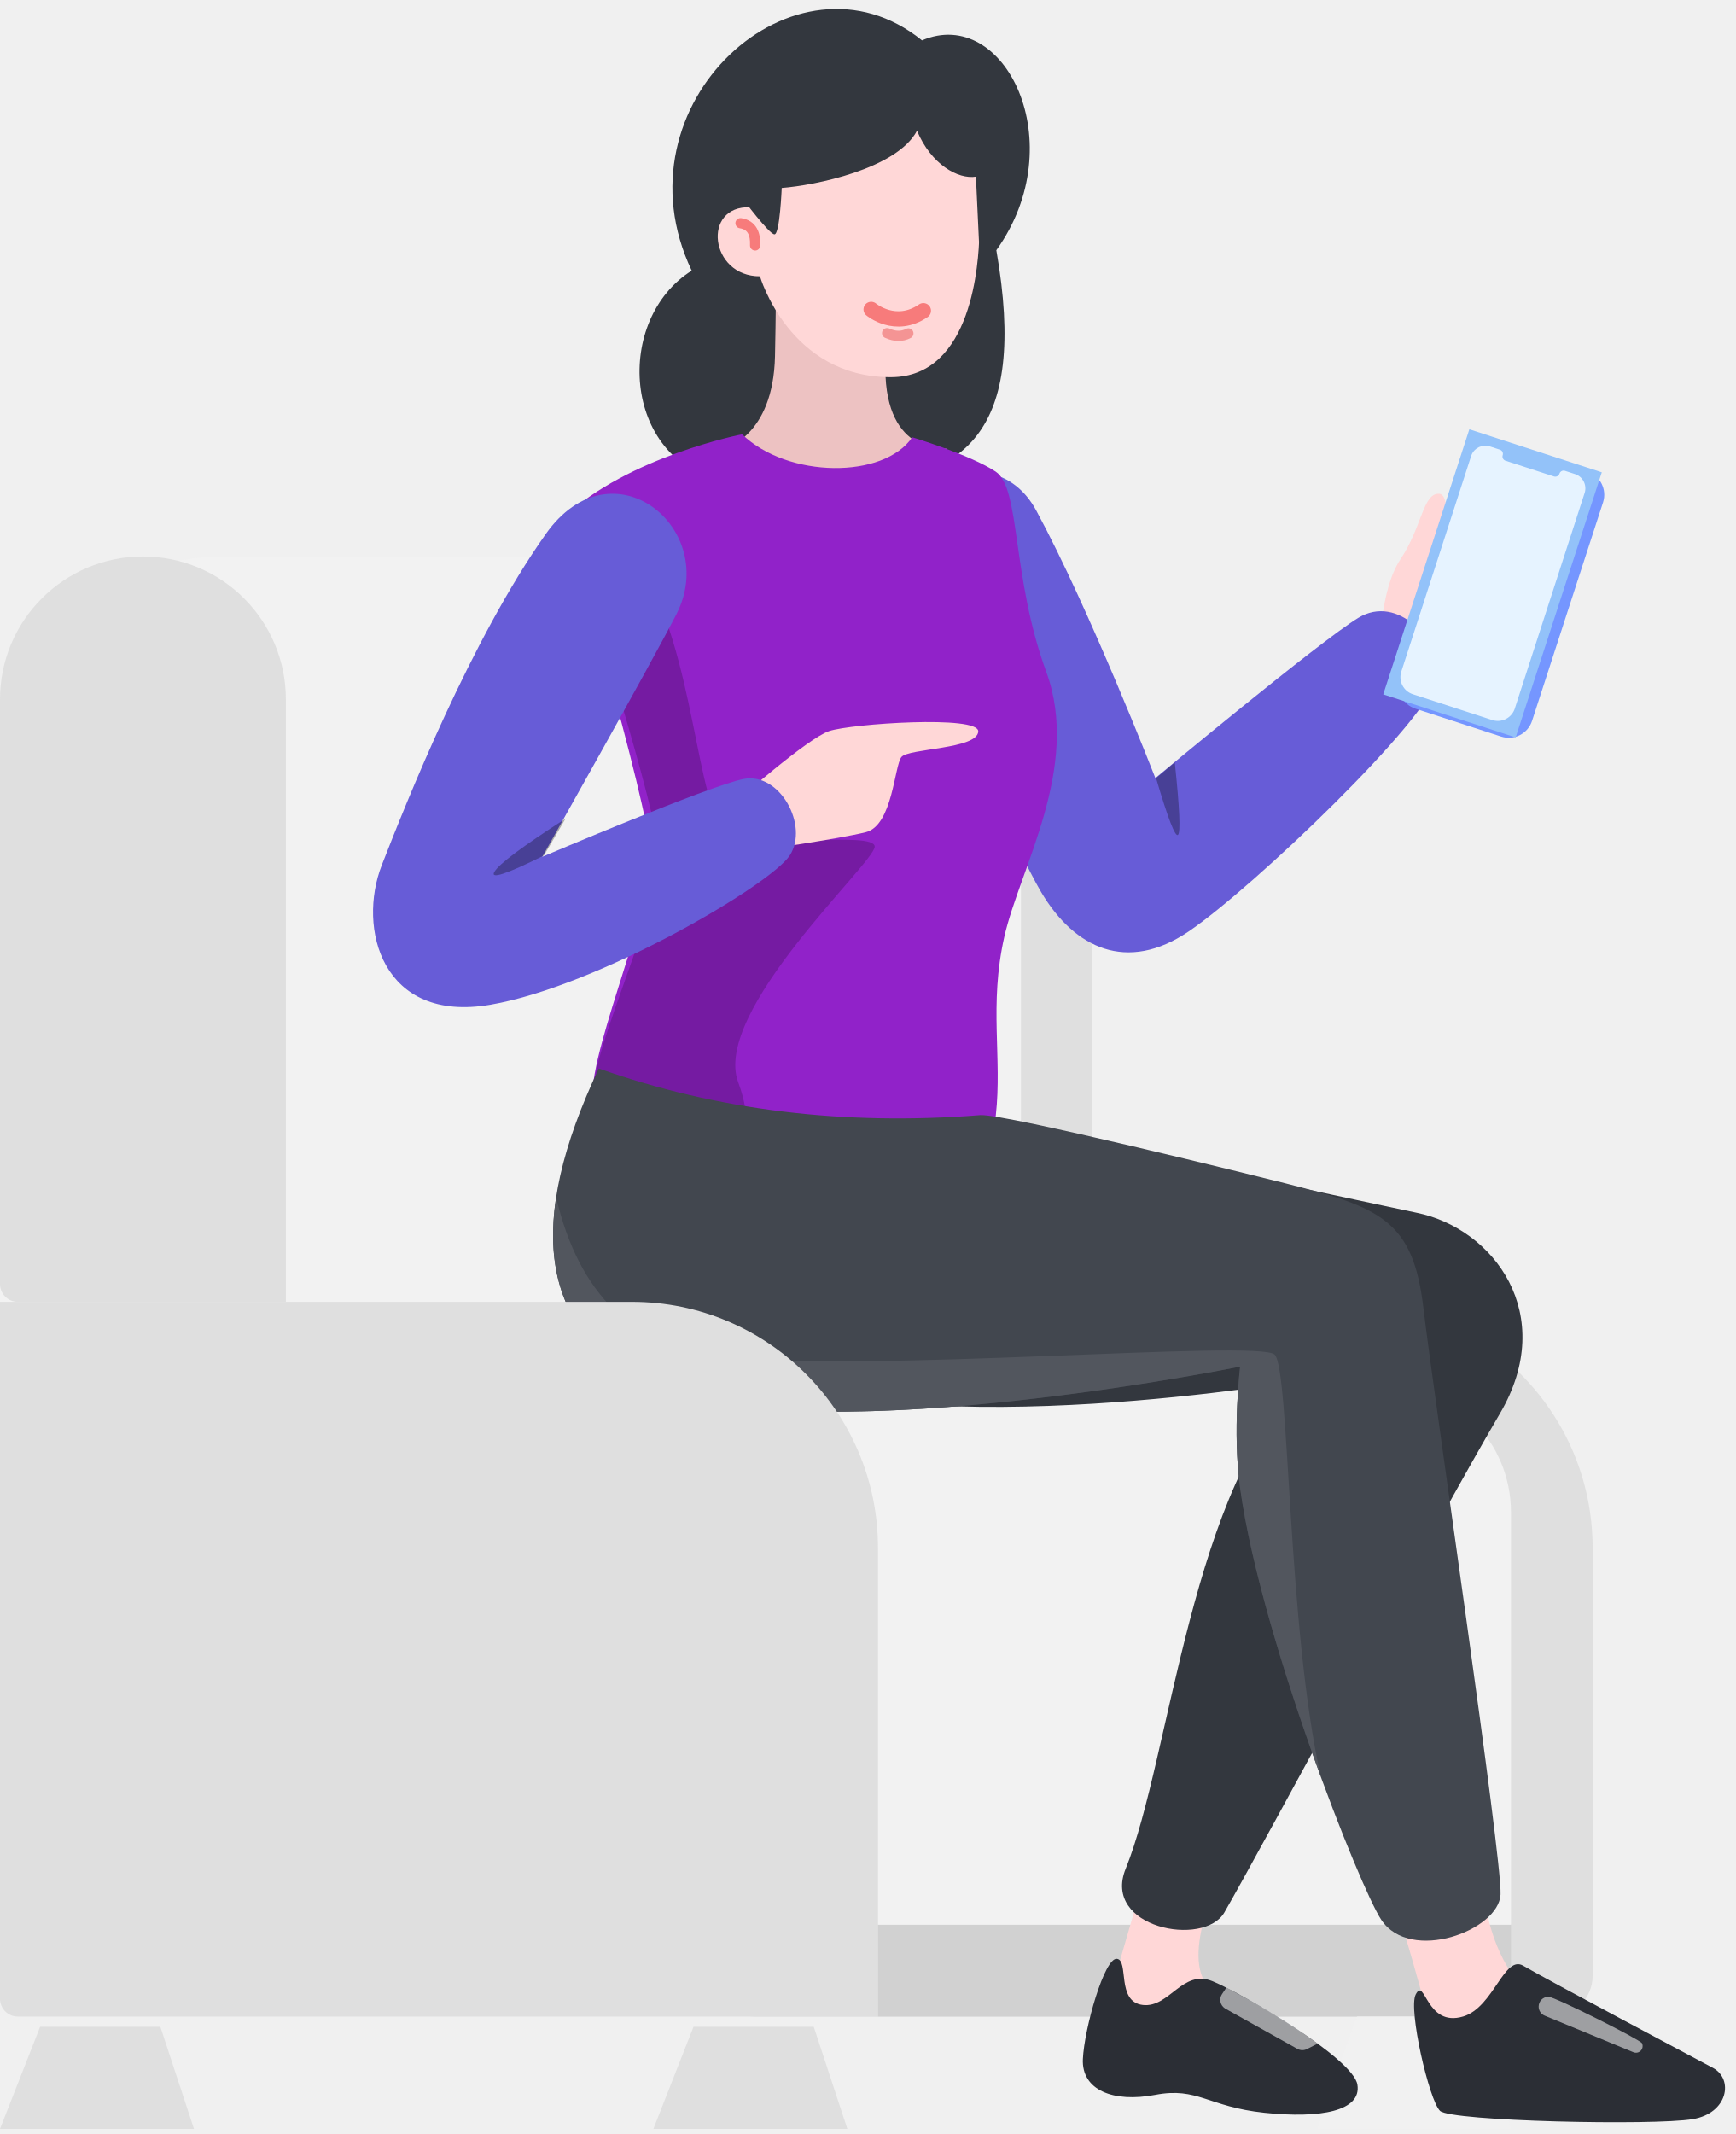
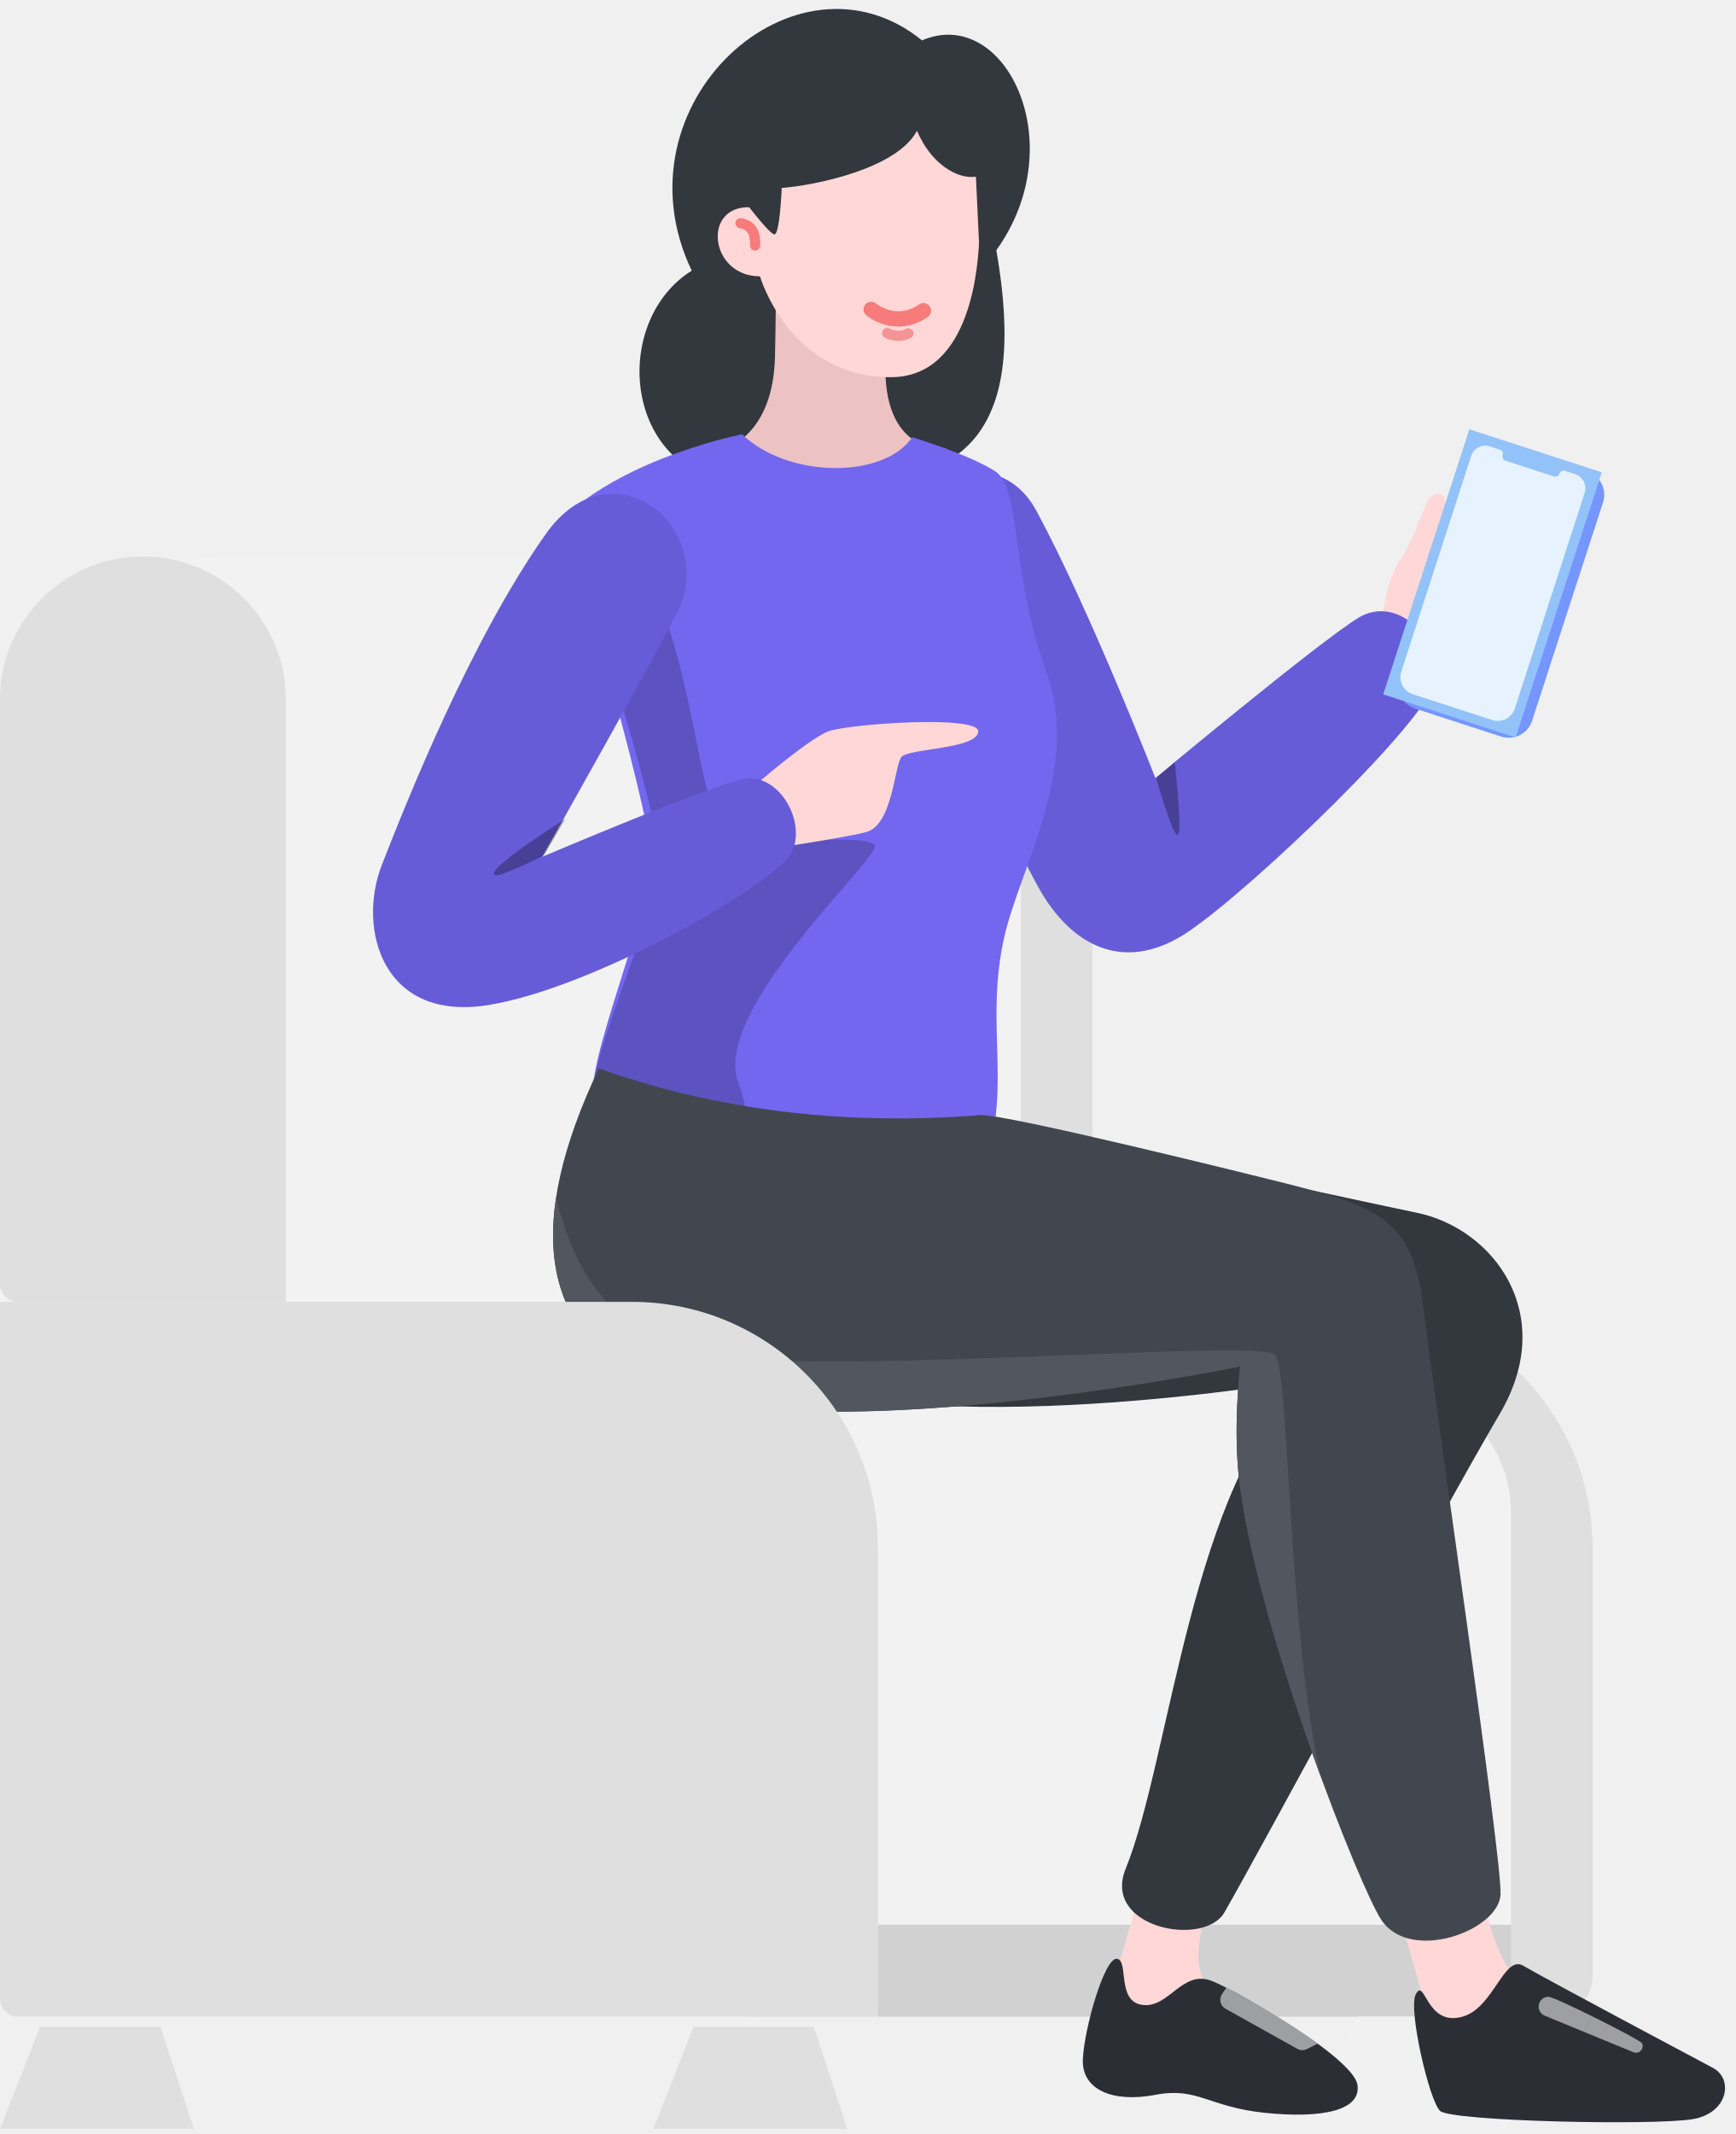
<svg xmlns="http://www.w3.org/2000/svg" width="170px" height="209px" viewBox="0 0 170 209" version="1.1">
  <g id="📝-Pages-New" stroke="none" stroke-width="1" fill="none" fill-rule="evenodd">
    <g id="FAQ" transform="translate(-336, -817)">
      <g id="Illustration" transform="translate(421, 921.5) scale(-1, 1) translate(-421, -921.5) translate(336, 817)">
        <path d="M38.111,127.5 L100,127.5 L100,127.5 L100,193.5 C100,195.709 98.209,197.5 96,197.5 L18,197.5 C15.791,197.5 14,195.709 14,193.5 L14,151.611 C14,138.295 24.795,127.5 38.111,127.5 Z" id="Rectangle" fill="#DFDFDF" />
        <polygon id="Rectangle" fill="#D1D1D1" points="22 188.5 84 188.5 84 197.5 22 197.5" />
        <polygon id="Path" fill="#DFDFDF" points="102.07 198.5 106 208.5 87 208.5 90.293 198.5" />
        <polygon id="Path" fill="#F1F1F1" points="37.07 197.5 41 208.5 22 208.5 25.293 197.5" />
        <polygon id="Path" fill="#DFDFDF" points="166.07 198.5 170 208.5 151 208.5 154.293 198.5" />
        <path d="M86.58,54.796 L100,54.5 L100,54.5 L100,134.5 L63,134.5 L63,78.901 C63,65.792 73.474,55.084 86.58,54.796 Z" id="Rectangle" fill="#DFDFDF" />
        <path d="M94.111,54.5 L148.16,54.5 C160.222,54.5 170,64.278 170,76.34 L170,133.753 C170,134.718 169.218,135.5 168.253,135.5 L70,135.5 L70,135.5 L70,78.611 C70,65.295 80.795,54.5 94.111,54.5 Z" id="Rectangle" fill="#F2F2F2" />
        <path d="M156,54.5 C163.732,54.5 170,60.768 170,68.5 L170,125.753 C170,126.718 169.218,127.5 168.253,127.5 L142,127.5 L142,127.5 L142,68.5 C142,60.768 148.268,54.5 156,54.5 Z" id="Rectangle" fill="#DFDFDF" />
        <path d="M34.6,135.5 L96,135.5 L96,135.5 L96,188.5 L22,188.5 L22,148.1 C22,141.141 27.641,135.5 34.6,135.5 Z" id="Rectangle" fill="#F2F2F2" />
        <g id="Wom1.4" transform="translate(67, 104.5) scale(-1, 1) translate(-67, -104.5) translate(0, 0.5)">
          <g id="Head" transform="translate(26.64127, 0.378756)">
            <path d="M8.147,46.319 C-1.785,44.004 -2.439,30.361 5.112,25.629 C-2.676,9.292 15.333,-6.928 27.669,3.075 C35.756,-0.389 42.476,13.129 34.951,23.628 C38.106,41.654 31.685,46.314 20.109,46.512 L8.147,46.319 Z" id="Path" fill="#33373E" />
            <path d="M8.271,43.06 C8.271,43.06 13.102,41.925 13.27,34.003 C13.437,26.08 13.32,23.376 13.32,23.376 L23.962,23.184 C23.962,23.184 24.078,32.013 24.08,35.207 C24.084,43.785 30.057,43.06 30.057,43.06 C30.057,43.06 28.815,50.016 19.172,50.558 C11.642,50.983 8.271,43.06 8.271,43.06 Z" id="Path" fill="#EDC2C2" />
            <path d="M10.839,19.42 C6.091,19.236 6.866,26.191 11.797,26.182 C11.797,26.182 14.662,36.062 24.607,36.062 C32.684,36.062 33.209,24.546 33.282,22.249 C33.361,19.8 33.371,11.753 33.371,11.753 L10.654,11.742 L10.839,19.42 Z" id="Path" fill="#FFD7D7" />
            <path d="M22.866,28.633 C22.866,28.633 24.498,31.274 27.688,30.334" id="Path" stroke="#F77B7B" stroke-width="1.5" stroke-linecap="round" transform="translate(25.27694, 29.58442) rotate(-18) translate(-25.27694, -29.58442) " />
            <path d="M24.249,31.785 C24.998,32.099 25.708,32.099 26.329,31.738" id="Path" stroke="#F49494" stroke-linecap="round" transform="translate(25.28918, 31.87678) rotate(2) translate(-25.28918, -31.87678) " />
            <path d="M11.057,23.277 C11.356,22.201 11.224,21.261 10.156,20.832" id="Path-8" stroke="#F77B7B" stroke-linecap="round" transform="translate(10.6761, 22.05471) rotate(-13) translate(-10.6761, -22.05471) " />
            <path d="M10.088,18.56 C10.088,18.56 12.69,22.055 13.217,22.073 C13.744,22.092 13.929,17.529 13.929,17.529 C17.121,17.285 25.199,15.675 27.18,11.924 C28.564,15.234 31.212,16.703 32.951,16.421 L33.281,23.452 L34.093,9.317 L9.451,9.317 L10.088,18.56 Z" id="Path" fill="#33373E" />
          </g>
          <g id="LLeg" transform="translate(30.04037, 107.25)">
            <path d="M53.497,75.9 C53.497,75.9 49.238,84.508 52.729,87.221 C56.226,89.934 65.463,95.019 65.463,95.019 L40.992,93.48 L46.431,74.705 L53.497,75.9 Z" id="Path" fill="#FFD7D7" />
            <path d="M43.359,84.092 C44.567,84.233 43.277,88.302 45.892,88.612 C48.501,88.921 49.769,85.066 52.731,86.288 C55.692,87.51 66.492,93.828 66.917,96.411 C67.347,98.994 63.324,99.754 57.805,99.17 C52.287,98.587 51.27,96.623 47.128,97.414 C42.99,98.205 39.891,96.944 40.027,93.919 C40.164,90.894 42.151,83.951 43.359,84.092 Z" id="Path" fill="#2B2E35" />
            <path d="M54.081,86.915 L53.655,87.554 C53.349,88.014 53.473,88.635 53.933,88.941 C53.954,88.956 53.977,88.969 54,88.982 L61.038,92.913 C61.329,93.075 61.681,93.082 61.978,92.931 L63.023,92.401 L63.023,92.401 C61.243,91.111 59.788,90.141 58.18,89.189 C56.945,88.459 55.578,87.706 54.081,86.915 Z" id="Path-14" fill-opacity="0.541" fill="#FFFFFF" />
            <path d="M16.635,0.026 C24.043,0.357 65.276,9.483 72.767,11.034 C80.258,12.584 86.591,20.974 80.879,30.689 C74.463,41.595 57.909,72.567 53.889,79.549 C51.9,83.005 41.864,81.067 44.221,75.267 C48.616,64.455 50.657,37.292 61.861,27.388 C61.861,27.388 24.181,33.951 7.905,26.434 C-3.924,20.969 -1.248,-0.775 16.635,0.026 Z" id="Path" fill="#33373E" />
          </g>
          <g id="LArm" transform="translate(52.38391, 45.76)">
            <path d="M46.782,17.675 C46.782,17.675 46.699,11.643 48.807,8.49 C50.916,5.338 50.999,1.989 52.595,2.099 C54.191,2.208 52.611,9.992 52.611,9.992 C52.611,9.992 54.636,9.218 56.09,8.239 C57.545,7.26 61.955,2.432 62.986,3.288 C64.734,4.745 61.919,12.967 60.386,14.61 C58.848,16.255 50.445,21.661 50.445,21.661 L46.782,17.675 Z" id="Path" fill="#FFD7D7" />
            <path d="M1.256,14.061 C4.702,22.06 11.012,36.754 13.613,41.138 C16.873,46.628 22.014,49.047 28.033,44.973 C34.357,40.693 51.771,23.999 52.282,20.217 C52.788,16.435 48.526,11.898 44.669,14.247 C40.812,16.596 24.787,29.942 24.787,29.942 C24.787,29.942 18.32,13.351 13.117,3.74 C8.611,-4.575 -3.99,1.9 1.256,14.061 Z" id="Path" fill="#675CD7" />
            <path d="M24.854,29.951 C26.012,33.882 26.726,35.733 26.997,35.506 C27.268,35.278 27.164,32.913 26.687,28.41 L24.854,29.951 Z" id="Path" fill-opacity="0.303" fill="#000000" />
          </g>
          <g id="PhoneMini4" transform="translate(110.3976, 56.90821) scale(-1, 1) rotate(-18) translate(-110.3976, -56.90821) translate(102.3976, 42.40821)">
            <g id="Group-3" transform="translate(0, 0)">
              <path d="M2.834,1.009 L11.674,1.009 C12.999,1.009 14.074,2.083 14.074,3.409 L14.074,25.909 C14.074,27.234 12.999,28.309 11.674,28.309 L2.834,28.309 C1.509,28.309 0.434,27.234 0.434,25.909 L0.434,3.409 C0.434,2.083 1.509,1.009 2.834,1.009 Z" id="Rectangle" fill="#7596FF" fill-rule="nonzero" />
              <rect id="Rectangle" fill="#93C2F9" x="1.461" y="0.65" width="13.64" height="27.3" />
              <path d="M3.899,1.625 L4.934,1.625 C5.145,1.625 5.32,1.777 5.356,1.977 L5.363,2.055 C5.363,2.292 5.555,2.484 5.793,2.484 L10.781,2.484 C10.991,2.484 11.167,2.332 11.203,2.132 L11.21,2.055 C11.21,1.817 11.402,1.625 11.639,1.625 L12.669,1.625 C13.433,1.625 14.06,2.214 14.121,2.964 L14.126,3.085 L14.126,3.085 L14.106,25.285 C14.104,26.254 13.319,27.038 12.351,27.04 L4.167,27.04 C3.241,27.041 2.482,26.323 2.418,25.412 L2.413,25.287 C2.413,25.286 2.413,25.285 2.415,25.285 L2.434,3.09 C2.435,2.281 3.091,1.625 3.899,1.625 Z" id="Rectangle" fill="#E6F3FF" fill-rule="nonzero" />
            </g>
          </g>
          <g id="Body" transform="translate(19.19922, 42.03301)">
-             <path d="M0,8.15 C0,8.15 8.305,35.978 8.551,41.246 C8.797,46.514 1.758,61.997 2.957,65.911 C5.72,74.954 40.995,78.848 42.343,66.682 C42.971,61.009 41.663,55.917 43.17,49.231 C44.672,42.546 50.709,32.612 47.285,23.271 C43.861,13.931 44.778,5.29 42.329,3.657 C39.88,2.024 34.156,0.289 34.156,0.289 C31.372,4.389 21.973,4.329 17.489,-4.61852778e-14 C17.489,-4.61852778e-14 6.348,2.163 0,8.15 Z" id="Path" fill="#9122c9" />
+             <path d="M0,8.15 C0,8.15 8.305,35.978 8.551,41.246 C8.797,46.514 1.758,61.997 2.957,65.911 C5.72,74.954 40.995,78.848 42.343,66.682 C42.971,61.009 41.663,55.917 43.17,49.231 C44.672,42.546 50.709,32.612 47.285,23.271 C43.861,13.931 44.778,5.29 42.329,3.657 C39.88,2.024 34.156,0.289 34.156,0.289 C31.372,4.389 21.973,4.329 17.489,-4.61852778e-14 C17.489,-4.61852778e-14 6.348,2.163 0,8.15 Z" id="Path" fill="#7367f0" />
            <path d="M7.442,12.657 C12.978,21.448 12.961,36.755 15.934,38.76 C18.907,40.764 30.479,38.797 30.479,40.385 C30.479,41.972 14.488,56.522 17.113,63.477 C18.487,67.119 18.115,70.377 15.994,73.251 L15.302,73.1 C9.002,71.675 3.936,69.117 2.957,65.911 C1.758,61.997 9.609,46.514 9.363,41.246 C9.154,36.774 2.553,16.046 0.563,9.882 C2.183,7.021 4.476,7.946 7.442,12.657 Z" id="Path" fill-opacity="0.199" fill="#000000" />
          </g>
          <g id="RArm" transform="translate(0, 47.85625)">
            <path d="M36.081,30.158 C36.081,30.158 43.076,23.962 45.217,23.243 C47.359,22.524 59.9,21.661 59.821,23.285 C59.731,25.026 52.995,24.926 52.297,25.782 C51.599,26.638 51.44,32.491 48.802,33.148 C46.169,33.805 38.275,34.938 38.275,34.938 L36.081,30.158 Z" id="Path" fill="#FFD7D7" />
            <path d="M17.471,3.926 C10.102,14.334 3.81,30.189 1.395,36.371 C-1.021,42.552 1.416,51.876 12.036,50.045 C22.637,48.22 39.504,38.3 41.37,35.406 C43.237,32.513 40.401,27.247 36.831,27.937 C33.523,28.574 17.116,35.556 17.116,35.556 C17.116,35.556 27.672,16.832 30.249,11.813 C34.554,3.431 23.963,-5.246 17.471,3.926 Z" id="Path" fill="#675CD7" />
            <path d="M17.283,35.428 C13.598,37.26 11.98,37.792 12.429,37.024 C12.879,36.255 15.2,34.521 19.393,31.821 L17.283,35.428 Z" id="Path" fill-opacity="0.303" fill="#000000" />
          </g>
          <g id="RLeg" transform="translate(17.86184, 104)">
            <path d="M91.408,79.495 C91.408,79.495 91.279,89.628 99.622,93.416 C107.96,97.204 113.9,96.976 113.144,99.904 C112.388,102.833 90.686,102.714 88.659,100.424 C86.932,98.476 83.176,80.333 82.141,81.72 L91.408,79.495 Z" id="Path" fill="#FFD7D7" />
            <path d="M84.807,90.837 C85.739,89.036 85.797,94.103 89.472,92.987 C92.454,92.08 93.474,86.893 95.358,88.029 C97.243,89.165 113.83,97.974 113.925,98.027 C115.967,99.128 115.397,102.463 111.947,103.045 C108.114,103.692 88.254,103.257 87.189,102.234 C86.123,101.212 84.06,92.282 84.807,90.837 Z" id="Path" fill="#2B2E35" />
            <path d="M97.812,91.059 C97.812,91.059 97.812,91.059 97.812,91.059 C97.28,91.059 96.849,91.49 96.849,92.022 C96.849,92.412 97.084,92.764 97.445,92.912 L106.135,96.493 C106.468,96.63 106.849,96.471 106.986,96.139 C107.056,95.968 107.051,95.775 106.971,95.609 C106.971,95.609 106.971,95.609 106.971,95.609 C106.809,95.271 98.437,91.059 97.812,91.059 Z" id="Path-14" fill-opacity="0.541" fill="#FFFFFF" />
            <path d="M4.789,0.143 C-2.392,15.318 -0.936,25.511 9.154,30.722 C23.792,38.281 67.612,29.341 67.612,29.341 C67.612,29.341 66.829,35.65 67.612,41.277 C69.657,55.972 79.383,80.456 81.441,83.533 C84.286,87.787 92.955,84.579 93.118,81.036 C93.282,77.494 86.583,32.251 85.565,23.623 C84.552,14.995 81.352,13.742 72.008,11.383 C69.862,10.842 44.476,4.528 42.151,4.712 C28.829,5.766 16.375,4.243 4.789,0.143 Z" id="Path" fill="#42474F" />
            <path d="M16.595,28.373 C31.087,29.998 69.453,26.648 70.994,28.17 C72.465,29.624 72.22,54.905 75.52,69.538 L75.018,68.156 C71.914,59.53 68.692,49.038 67.612,41.277 C66.829,35.65 67.612,29.341 67.612,29.341 L65.845,29.683 C57.515,31.249 22.035,37.374 9.154,30.722 C2.175,27.118 -0.673,21.13 0.61,12.759 C2.819,22.221 8.148,27.426 16.595,28.373 Z" id="Path" fill="#52565E" />
          </g>
        </g>
        <path d="M108.111,127.5 L170,127.5 L170,127.5 L170,195.753 C170,196.718 169.218,197.5 168.253,197.5 L84,197.5 L84,197.5 L84,151.611 C84,138.295 94.795,127.5 108.111,127.5 Z" id="Rectangle" fill="#DFDFDF" />
      </g>
    </g>
  </g>
</svg>
